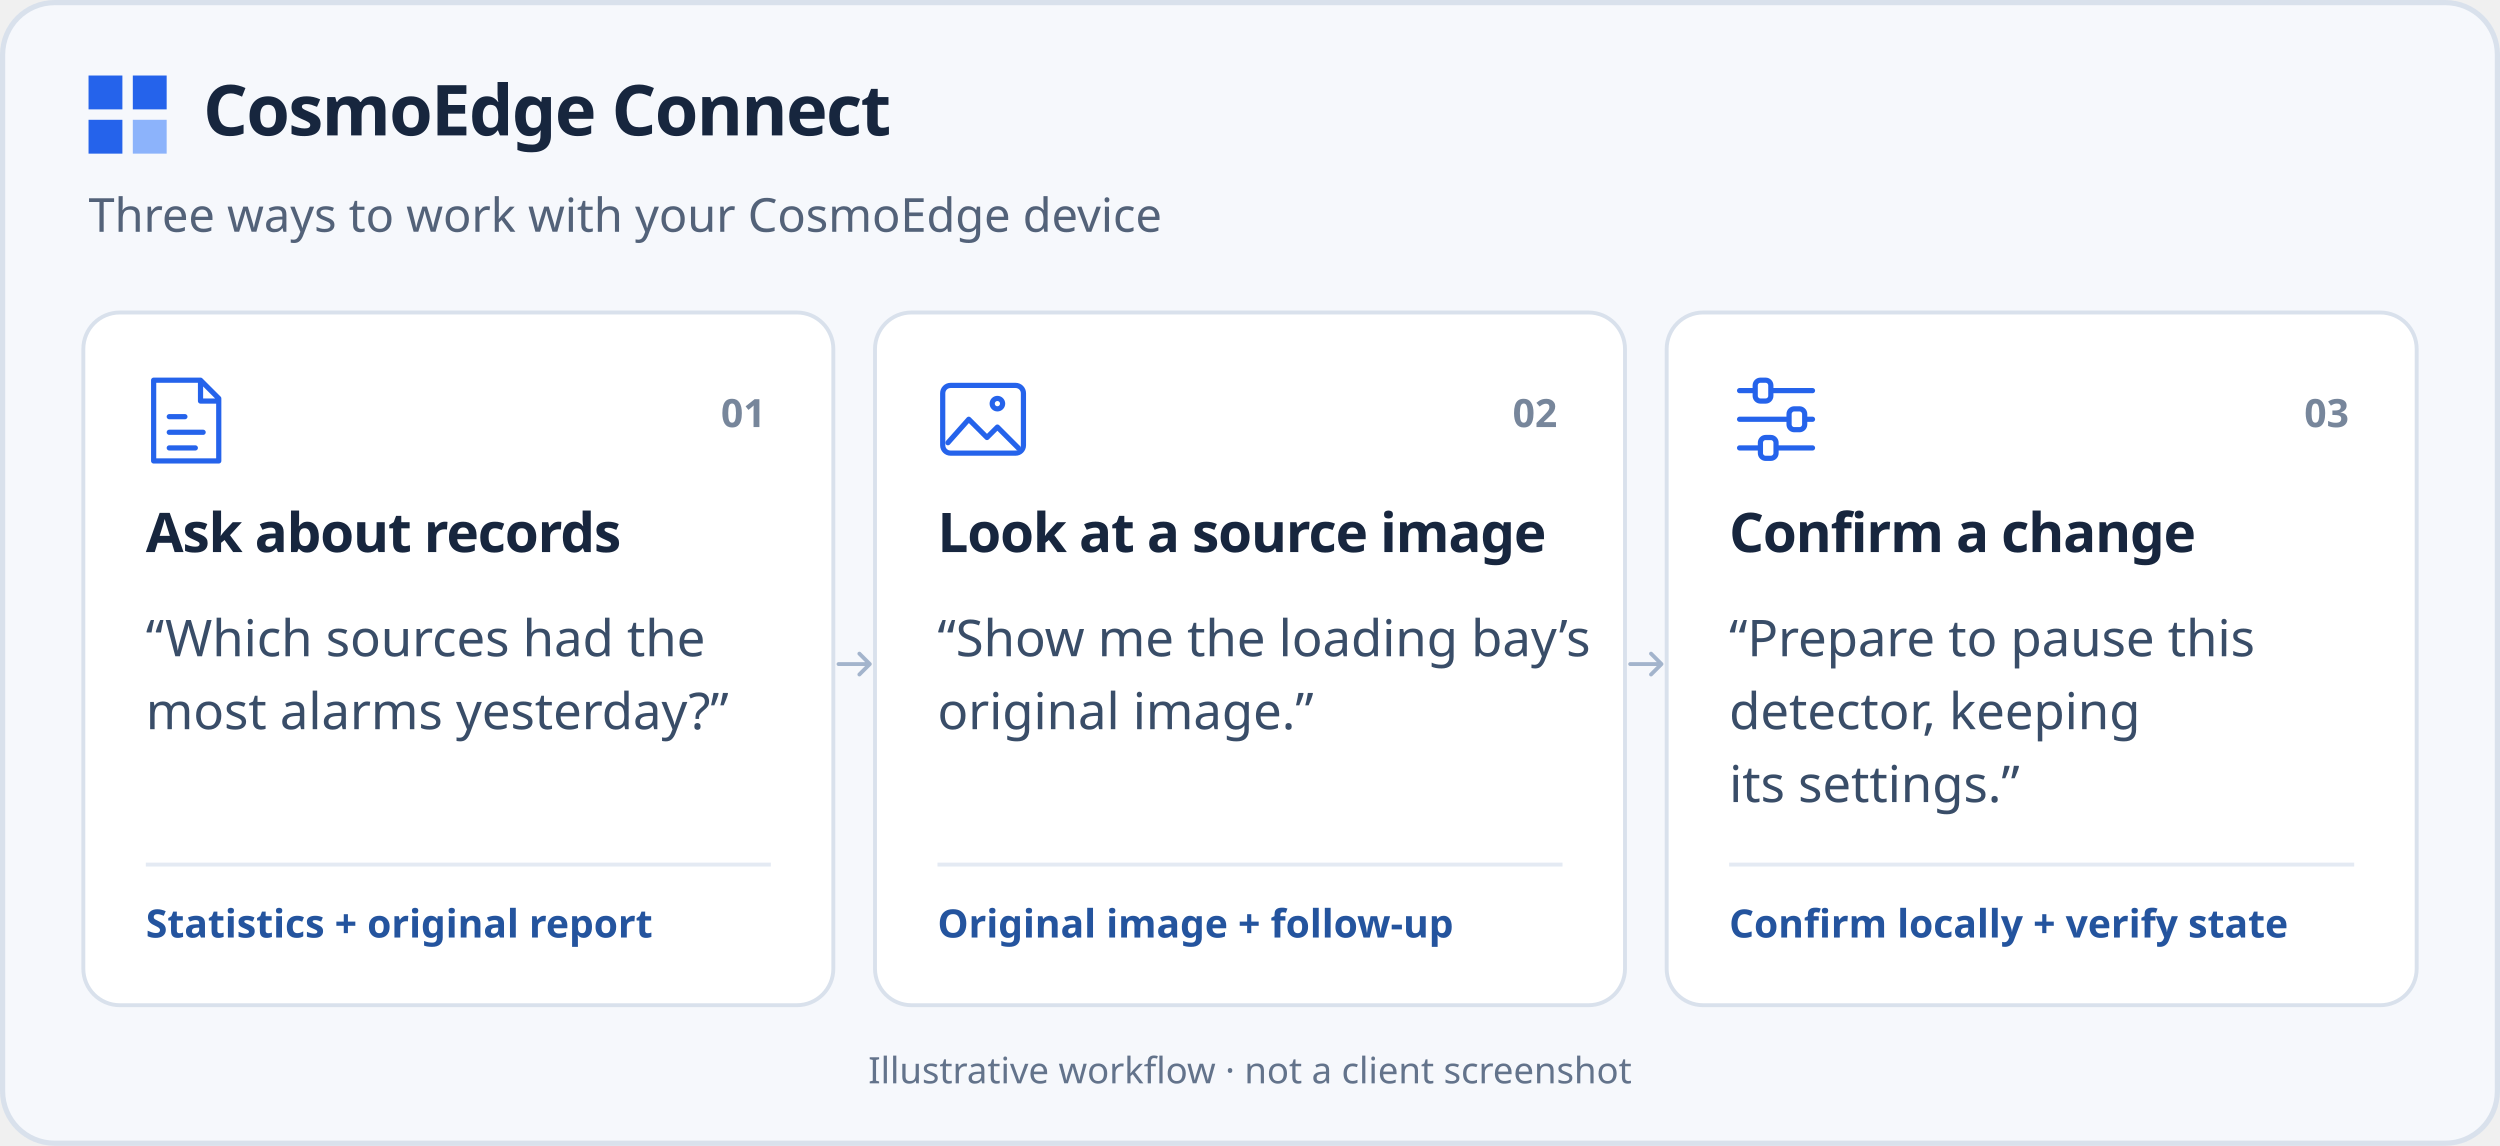
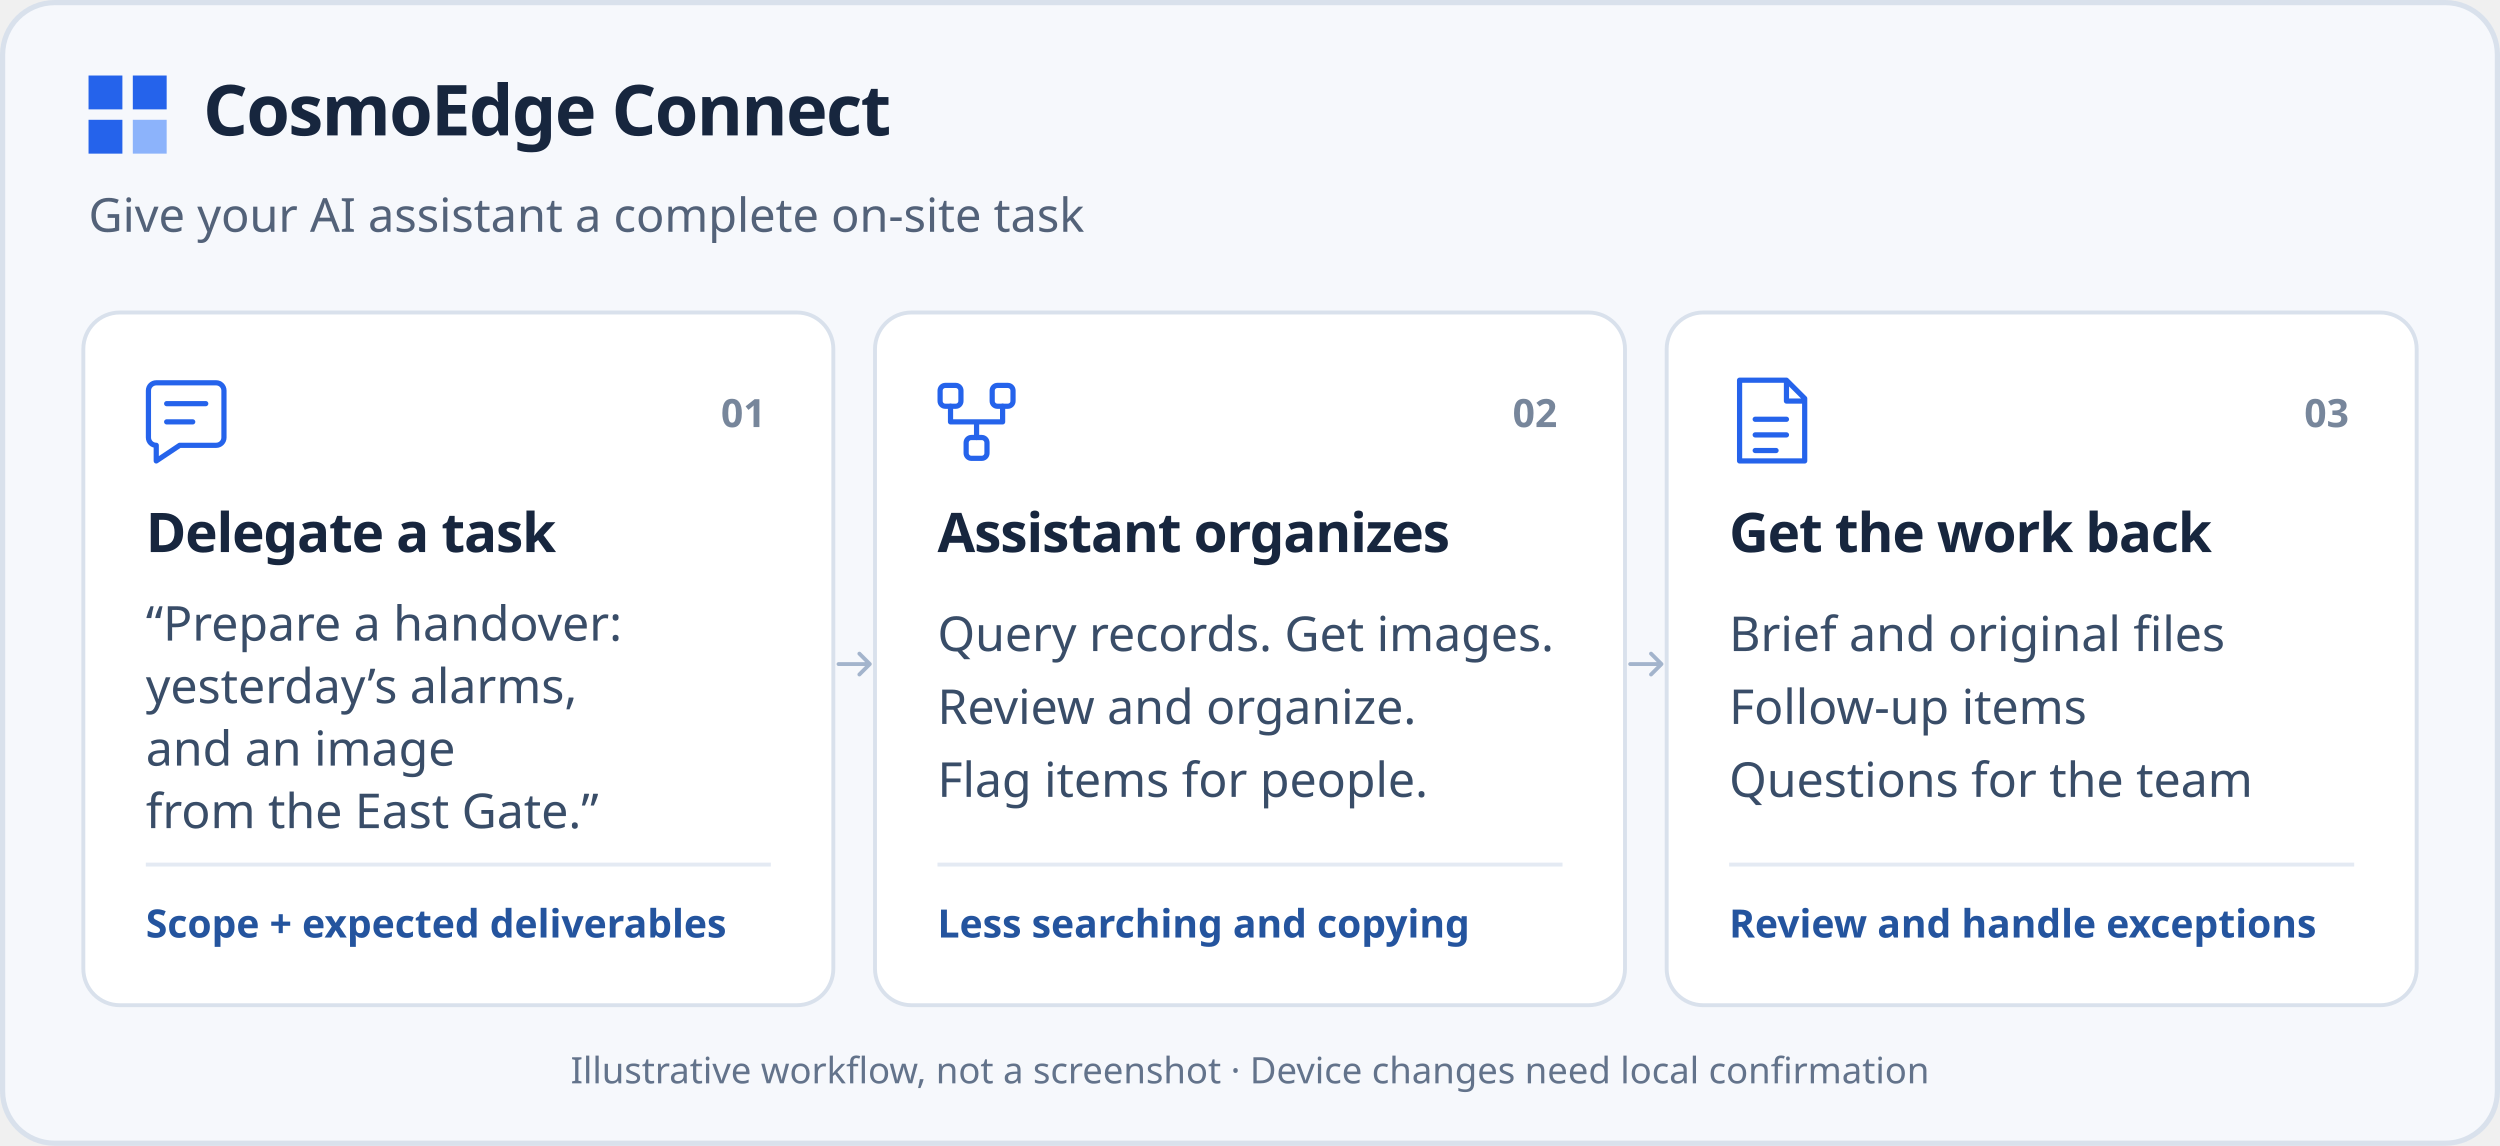
<svg xmlns="http://www.w3.org/2000/svg" width="960" height="440" viewBox="0 0 960 440" role="img" aria-labelledby="title description">
  <rect x="1" y="1" width="958" height="438" rx="20" fill="#f6f8fc" stroke="#d9e1ec" stroke-width="2" />
  <g font-family="system-ui, sans-serif" fill="#17263e">
    <path d="M34 29h13v13H34zM51 29h13v13H51zM34 46h13v13H34z" fill="#2563eb" />
    <path d="M51 46h13v13H51z" fill="#8cb3fb" />
    <text x="78" y="52" font-size="27" font-weight="700" letter-spacing="-.6">CosmoEdge Connect</text>
-     <text x="34" y="89" font-size="18" fill="#536279">Three ways to work with your CosmoEdge device</text>
+     <text x="34" y="89" font-size="18" fill="#536279">Give your AI assistant a complete on-site task</text>
    <g fill="#ffffff" stroke="#d9e1ec" stroke-width="1.5">
      <rect x="32" y="120" width="288" height="266" rx="14" />
      <rect x="336" y="120" width="288" height="266" rx="14" />
      <rect x="640" y="120" width="288" height="266" rx="14" />
    </g>
    <g fill="none" stroke="#a3b4cc" stroke-width="1.5" stroke-linecap="round" stroke-linejoin="round">
      <path d="M322 255h12m-4-4 4 4-4 4" />
      <path d="M626 255h12m-4-4 4 4-4 4" />
    </g>
    <g fill="none" stroke="#2563eb" stroke-width="2" stroke-linecap="round" stroke-linejoin="round">
-       <path d="M59 146h18l7 7v24H59zM77 146v8h7M65 160h6M65 166h13M65 172h10" />
-       <rect x="362" y="148" width="31" height="26" rx="3" />
-       <circle cx="383" cy="155" r="2" />
-       <path d="m364 170 8-9 7 7 4-4 8 8" />
-       <path d="M668 150h28M668 161h28M668 172h28" />
-       <rect x="674" y="146" width="6" height="8" rx="2" fill="#ffffff" />
-       <rect x="687" y="157" width="6" height="8" rx="2" fill="#ffffff" />
-       <rect x="676" y="168" width="6" height="8" rx="2" fill="#ffffff" />
+       <path d="M60 147h23a3 3 0 0 1 3 3v18a3 3 0 0 1-3 3H69l-9 6v-6a3 3 0 0 1-3-3v-18a3 3 0 0 1 3-3zM64 155h15M64 162h10" />
+       <rect x="361" y="148" width="8" height="8" rx="2" />
+       <rect x="381" y="148" width="8" height="8" rx="2" />
+       <rect x="371" y="168" width="8" height="8" rx="2" />
+       <path d="M365 156v6h20v-6M375 162v6" />
+       <path d="M668 146h18l7 7v24h-25zM686 146v8h7M674 161h12M674 167h12M674 173h8" />
    </g>
    <g font-size="15" font-weight="600" fill="#77869b" text-anchor="end">
      <text x="294" y="164">01</text>
      <text x="598" y="164">02</text>
      <text x="902" y="164">03</text>
    </g>
    <g font-size="21" font-weight="650" letter-spacing="-.4">
-       <text x="56" y="212">Ask about records</text>
-       <text x="360" y="212">Look at a source image</text>
-       <text x="664" y="212">Confirm a change</text>
+       <text x="56" y="212">Delegate a task</text>
+       <text x="360" y="212">Assistant organizes</text>
+       <text x="664" y="212">Get the work back</text>
    </g>
-     <g font-size="19.5" fill="#394d68">
-       <text x="56" y="252">
-         <tspan x="56">“Which sources had the</tspan>
-         <tspan x="56" dy="28">most alarms yesterday?”</tspan>
+     <g font-size="18.5" fill="#394d68">
+       <text x="56" y="246">
+         <tspan x="56">“Prepare a handover:</tspan>
+         <tspan x="56" dy="24">yesterday’s alarms,</tspan>
+         <tspan x="56" dy="24">and an image</tspan>
+         <tspan x="56" dy="24">from the East Gate.”</tspan>
      </text>
-       <text x="360" y="252">
-         <tspan x="360">“Show me the loading bay’s</tspan>
-         <tspan x="360" dy="28">original image.”</tspan>
+       <text x="360" y="250">
+         <tspan x="360">Query records. Get images.</tspan>
+         <tspan x="360" dy="28">Review and organize.</tspan>
+         <tspan x="360" dy="28">Flag items for people.</tspan>
      </text>
-       <text x="664" y="252">
-         <tspan x="664">“Prepare to pause this</tspan>
-         <tspan x="664" dy="28">detector, keeping</tspan>
-         <tspan x="664" dy="28">its settings.”</tspan>
+       <text x="664" y="250">
+         <tspan x="664">Brief and original files</tspan>
+         <tspan x="664" dy="28">Follow-up items</tspan>
+         <tspan x="664" dy="28">Questions for the team</tspan>
      </text>
    </g>
    <g stroke="#e4eaf3" stroke-width="1.5">
      <path d="M56 332h240M360 332h240M664 332h240" />
    </g>
    <g font-size="15" font-weight="600" fill="#24549e">
-       <text x="56" y="360">Statistics + original report</text>
-       <text x="360" y="360">Original image + follow-up</text>
-       <text x="664" y="360">Confirm locally + verify state</text>
+       <text x="56" y="360">Scope + expected deliverables</text>
+       <text x="360" y="360">Less searching and copying</text>
+       <text x="664" y="360">Review and handle exceptions</text>
    </g>
-     <text x="480" y="416" text-anchor="middle" font-size="14" fill="#63738b">Illustrative workflow · not a client screenshot</text>
+     <text x="480" y="416" text-anchor="middle" font-size="14" fill="#63738b">Illustrative workflow, not a screenshot · Device changes need local confirmation</text>
  </g>
</svg>
